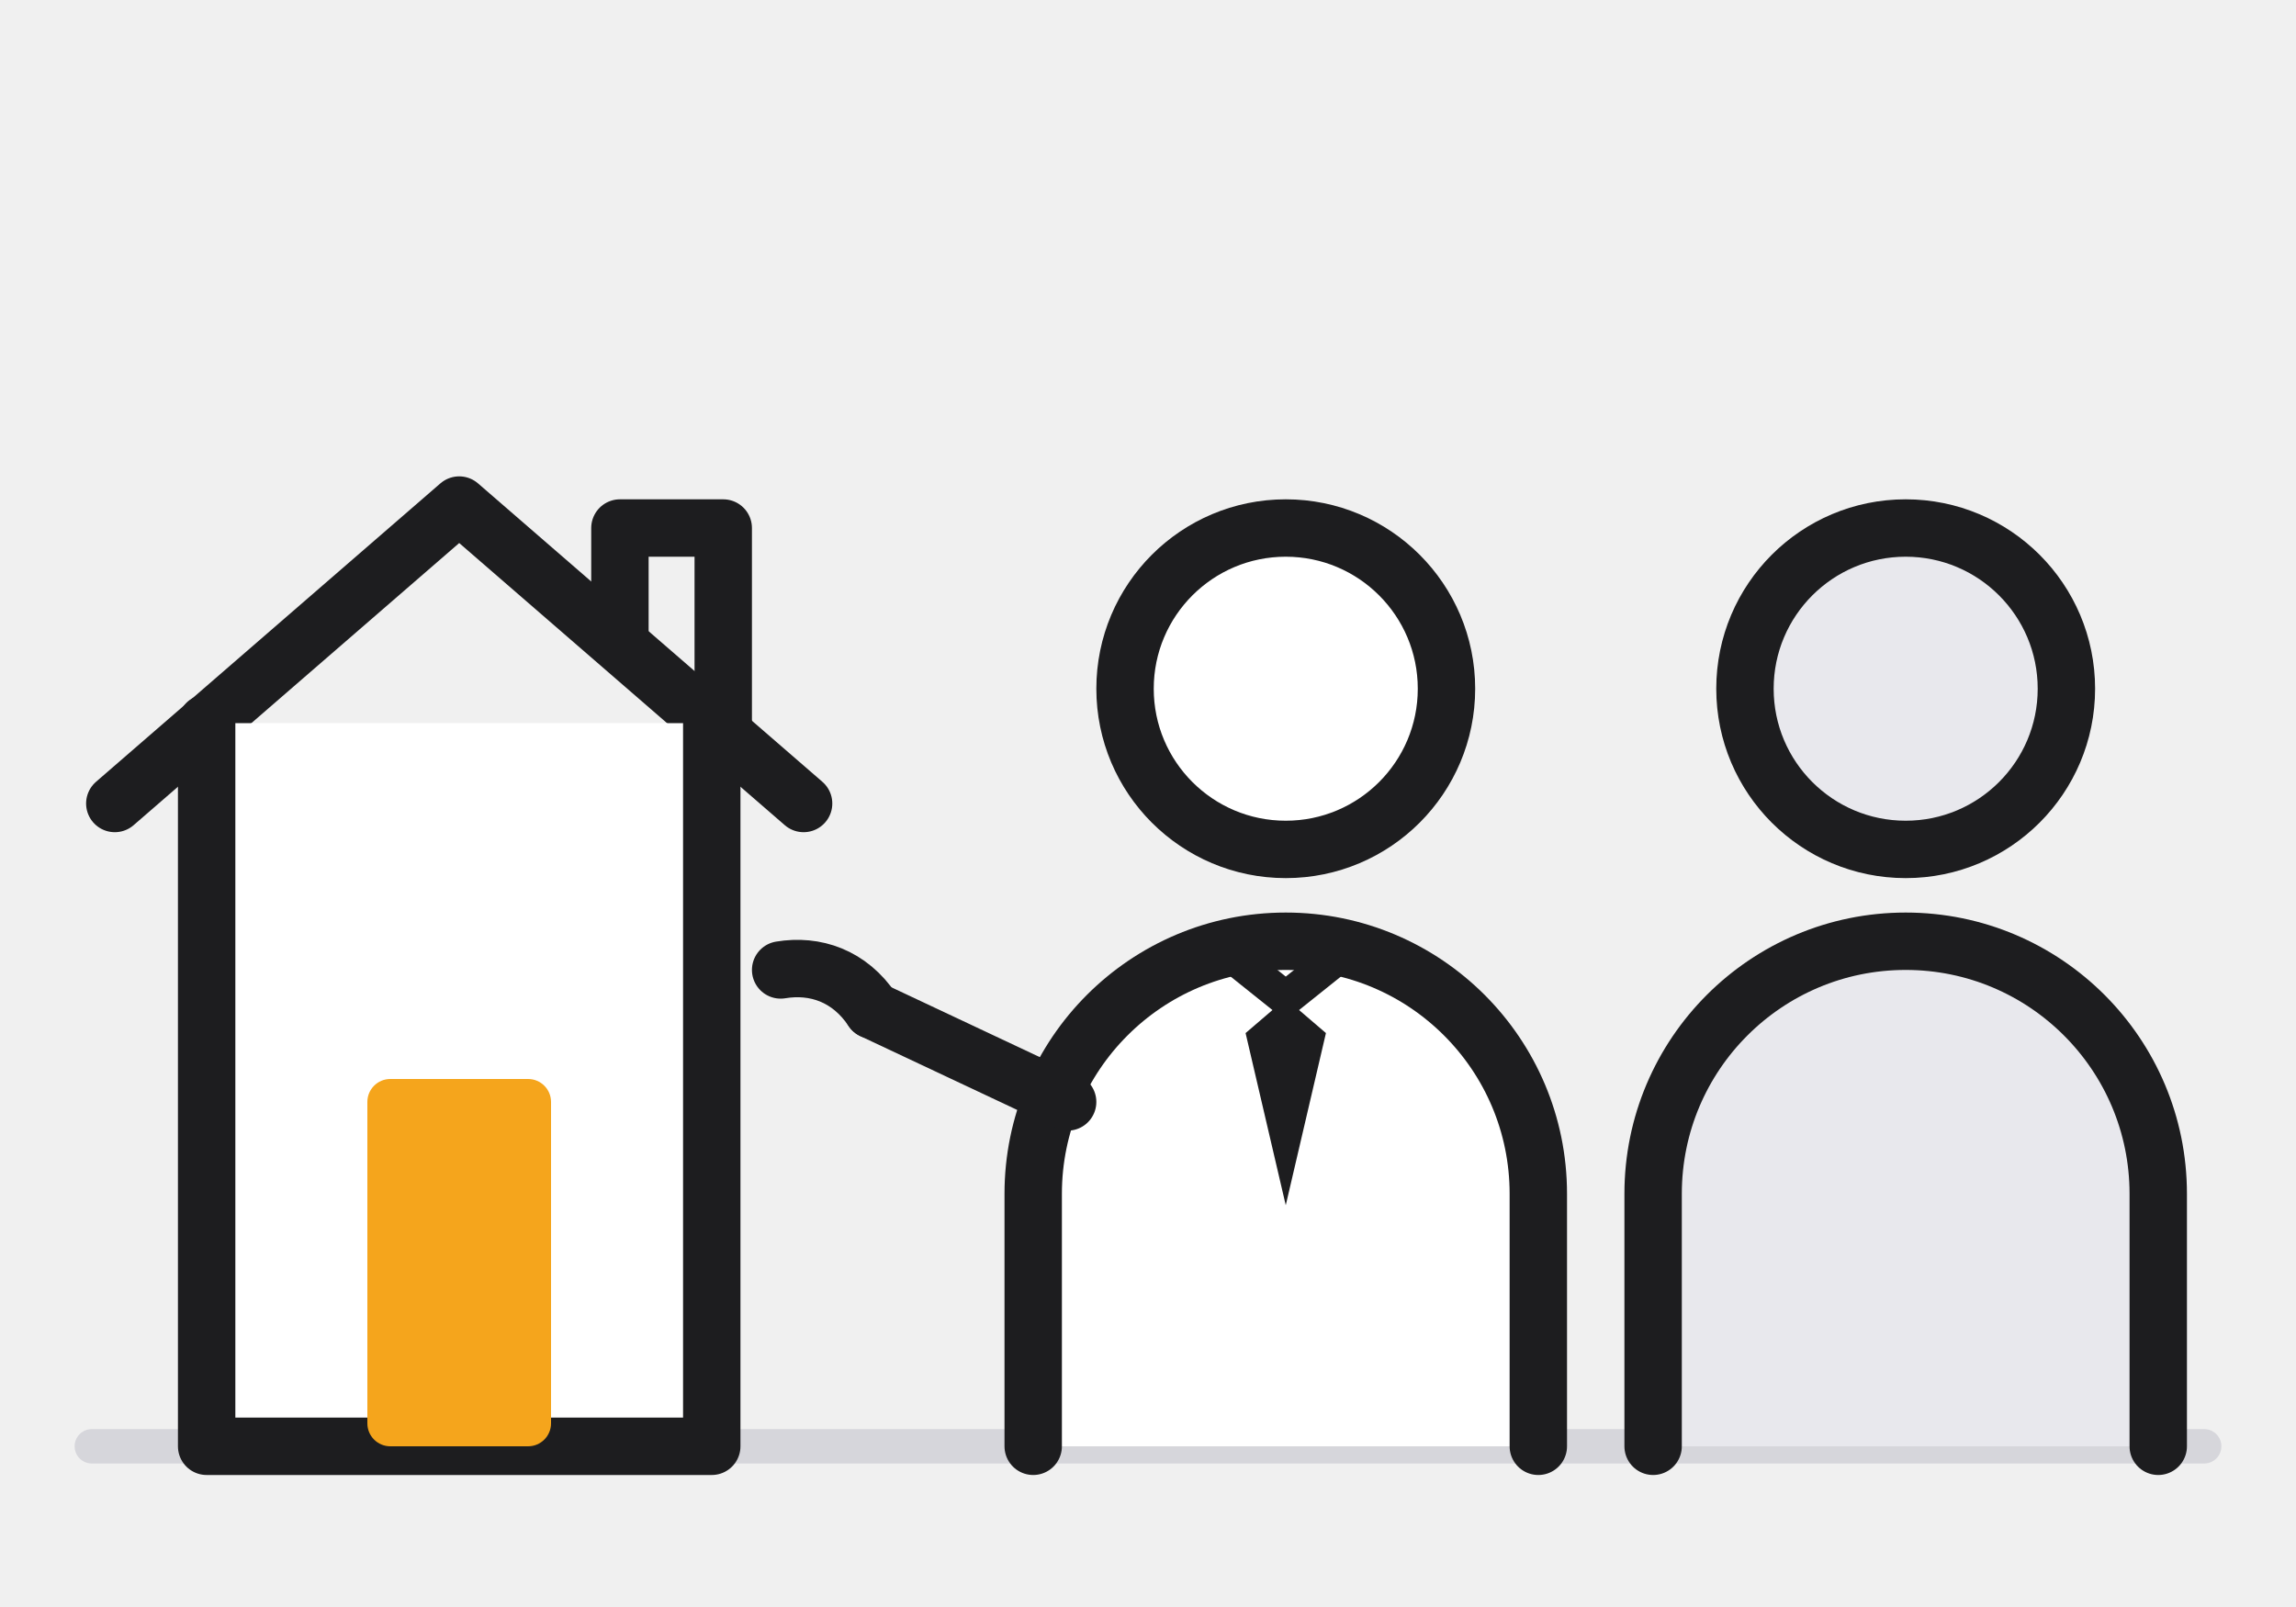
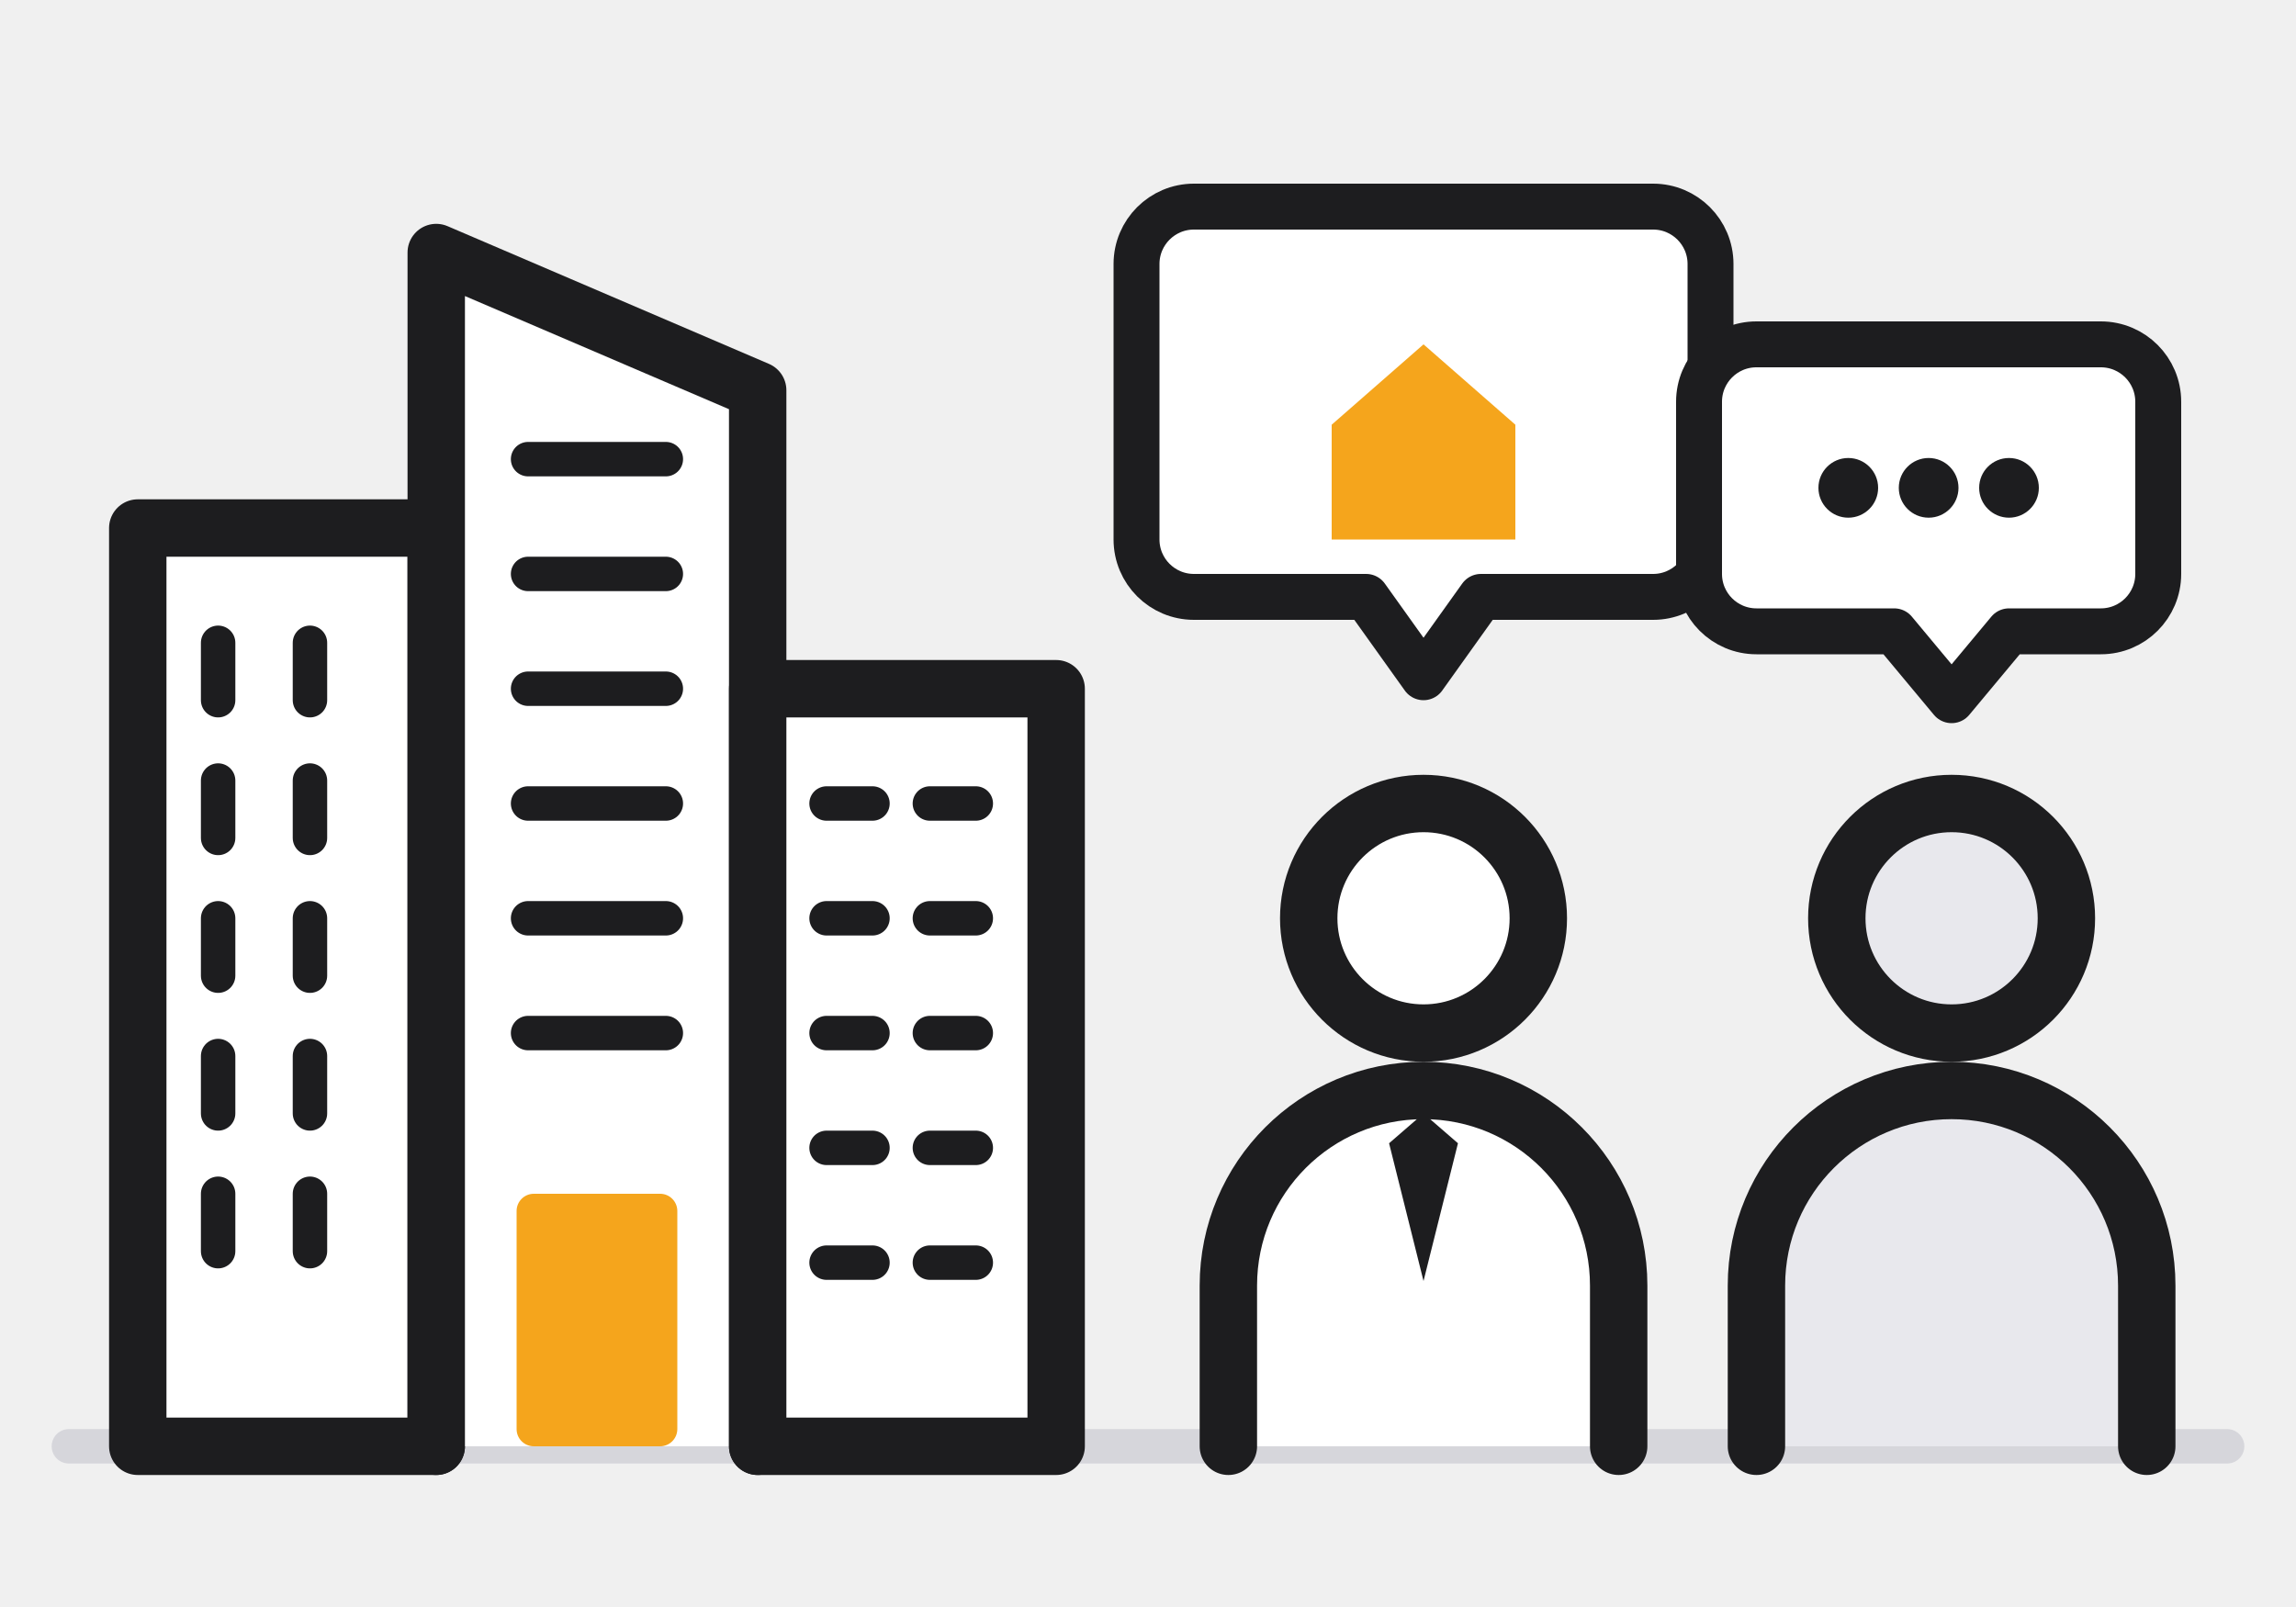
<svg xmlns="http://www.w3.org/2000/svg" width="200" height="140" viewBox="0 0 200 140" fill="none" stroke-linecap="round" stroke-linejoin="round">
-   <line x1="8" y1="126" x2="192" y2="126" stroke="#d6d6db" stroke-width="3" />
-   <path d="M10 70 40 44 70 70" stroke="#1d1d1f" stroke-width="5" />
-   <path d="M54 56V46h9v18" stroke="#1d1d1f" stroke-width="5" />
-   <path d="M18 63v63h44V63" fill="#ffffff" stroke="#1d1d1f" stroke-width="5" />
-   <rect x="32" y="94" width="16" height="32" rx="2" fill="#f5a51c" />
-   <circle cx="112" cy="60" r="14" fill="#ffffff" stroke="#1d1d1f" stroke-width="5" />
-   <path d="M90 126v-22a22 22 0 0 1 44 0v22" fill="#ffffff" stroke="#1d1d1f" stroke-width="5" />
-   <path d="M107 83l5 4 5-4" stroke="#1d1d1f" stroke-width="3" />
-   <path d="M112 87l-3.5 3 3.5 15 3.5-15z" fill="#1d1d1f" />
-   <path d="M93 96 76 88" stroke="#1d1d1f" stroke-width="5" />
-   <path d="M76 88c-2-3-5-4-8-3.5" stroke="#1d1d1f" stroke-width="5" />
-   <circle cx="166" cy="60" r="14" fill="#e8e8ed" stroke="#1d1d1f" stroke-width="5" />
-   <path d="M144 126v-22a22 22 0 0 1 44 0v22" fill="#e8e8ed" stroke="#1d1d1f" stroke-width="5" />
+   <line x1="6" y1="126" x2="194" y2="126" stroke="#d6d6db" stroke-width="3" />
+   <rect x="12" y="46" width="26" height="80" fill="#ffffff" stroke="#1d1d1f" stroke-width="5" />
+   <path d="M38 126V22l28 12v92" fill="#ffffff" stroke="#1d1d1f" stroke-width="5" />
+   <rect x="66" y="60" width="26" height="66" fill="#ffffff" stroke="#1d1d1f" stroke-width="5" />
+   <line x1="19" y1="56" x2="19" y2="61" stroke="#1d1d1f" stroke-width="3" />
+   <line x1="27" y1="56" x2="27" y2="61" stroke="#1d1d1f" stroke-width="3" />
+   <line x1="19" y1="68" x2="19" y2="73" stroke="#1d1d1f" stroke-width="3" />
+   <line x1="27" y1="68" x2="27" y2="73" stroke="#1d1d1f" stroke-width="3" />
+   <line x1="19" y1="80" x2="19" y2="85" stroke="#1d1d1f" stroke-width="3" />
+   <line x1="27" y1="80" x2="27" y2="85" stroke="#1d1d1f" stroke-width="3" />
+   <line x1="19" y1="92" x2="19" y2="97" stroke="#1d1d1f" stroke-width="3" />
+   <line x1="27" y1="92" x2="27" y2="97" stroke="#1d1d1f" stroke-width="3" />
+   <line x1="19" y1="104" x2="19" y2="109" stroke="#1d1d1f" stroke-width="3" />
+   <line x1="27" y1="104" x2="27" y2="109" stroke="#1d1d1f" stroke-width="3" />
+   <line x1="46" y1="40" x2="58" y2="40" stroke="#1d1d1f" stroke-width="3" />
+   <line x1="46" y1="50" x2="58" y2="50" stroke="#1d1d1f" stroke-width="3" />
+   <line x1="46" y1="60" x2="58" y2="60" stroke="#1d1d1f" stroke-width="3" />
+   <line x1="46" y1="70" x2="58" y2="70" stroke="#1d1d1f" stroke-width="3" />
+   <line x1="46" y1="80" x2="58" y2="80" stroke="#1d1d1f" stroke-width="3" />
+   <line x1="46" y1="90" x2="58" y2="90" stroke="#1d1d1f" stroke-width="3" />
+   <line x1="72" y1="70" x2="76" y2="70" stroke="#1d1d1f" stroke-width="3" />
+   <line x1="81" y1="70" x2="85" y2="70" stroke="#1d1d1f" stroke-width="3" />
+   <line x1="72" y1="80" x2="76" y2="80" stroke="#1d1d1f" stroke-width="3" />
+   <line x1="81" y1="80" x2="85" y2="80" stroke="#1d1d1f" stroke-width="3" />
+   <line x1="72" y1="90" x2="76" y2="90" stroke="#1d1d1f" stroke-width="3" />
+   <line x1="81" y1="90" x2="85" y2="90" stroke="#1d1d1f" stroke-width="3" />
+   <line x1="72" y1="100" x2="76" y2="100" stroke="#1d1d1f" stroke-width="3" />
+   <line x1="81" y1="100" x2="85" y2="100" stroke="#1d1d1f" stroke-width="3" />
+   <line x1="72" y1="110" x2="76" y2="110" stroke="#1d1d1f" stroke-width="3" />
+   <line x1="81" y1="110" x2="85" y2="110" stroke="#1d1d1f" stroke-width="3" />
+   <rect x="45" y="104" width="14" height="22" rx="1.5" fill="#f5a51c" />
+   <path d="M104 18h40a5 5 0 0 1 5 5v24a5 5 0 0 1-5 5h-15l-5 7-5-7h-15a5 5 0 0 1-5-5V23a5 5 0 0 1 5-5z" fill="#ffffff" stroke="#1d1d1f" stroke-width="4" />
+   <path d="M116 37l8-7 8 7v10h-16z" fill="#f5a51c" />
+   <path d="M153 30h30a5 5 0 0 1 5 5v15a5 5 0 0 1-5 5h-8l-5 6-5-6h-12a5 5 0 0 1-5-5V35a5 5 0 0 1 5-5z" fill="#ffffff" stroke="#1d1d1f" stroke-width="4" />
+   <circle cx="161" cy="42.5" r="2.6" fill="#1d1d1f" />
+   <circle cx="168" cy="42.5" r="2.6" fill="#1d1d1f" />
+   <circle cx="175" cy="42.5" r="2.6" fill="#1d1d1f" />
+   <circle cx="124" cy="80" r="10" fill="#ffffff" stroke="#1d1d1f" stroke-width="5" />
+   <path d="M107 126v-14a17 17 0 0 1 34 0v14" fill="#ffffff" stroke="#1d1d1f" stroke-width="5" />
+   <path d="M124 97l-3 2.6 3 12 3-12z" fill="#1d1d1f" />
+   <circle cx="170" cy="80" r="10" fill="#e8e8ed" stroke="#1d1d1f" stroke-width="5" />
+   <path d="M153 126v-14a17 17 0 0 1 34 0v14" fill="#e8e8ed" stroke="#1d1d1f" stroke-width="5" />
</svg>
